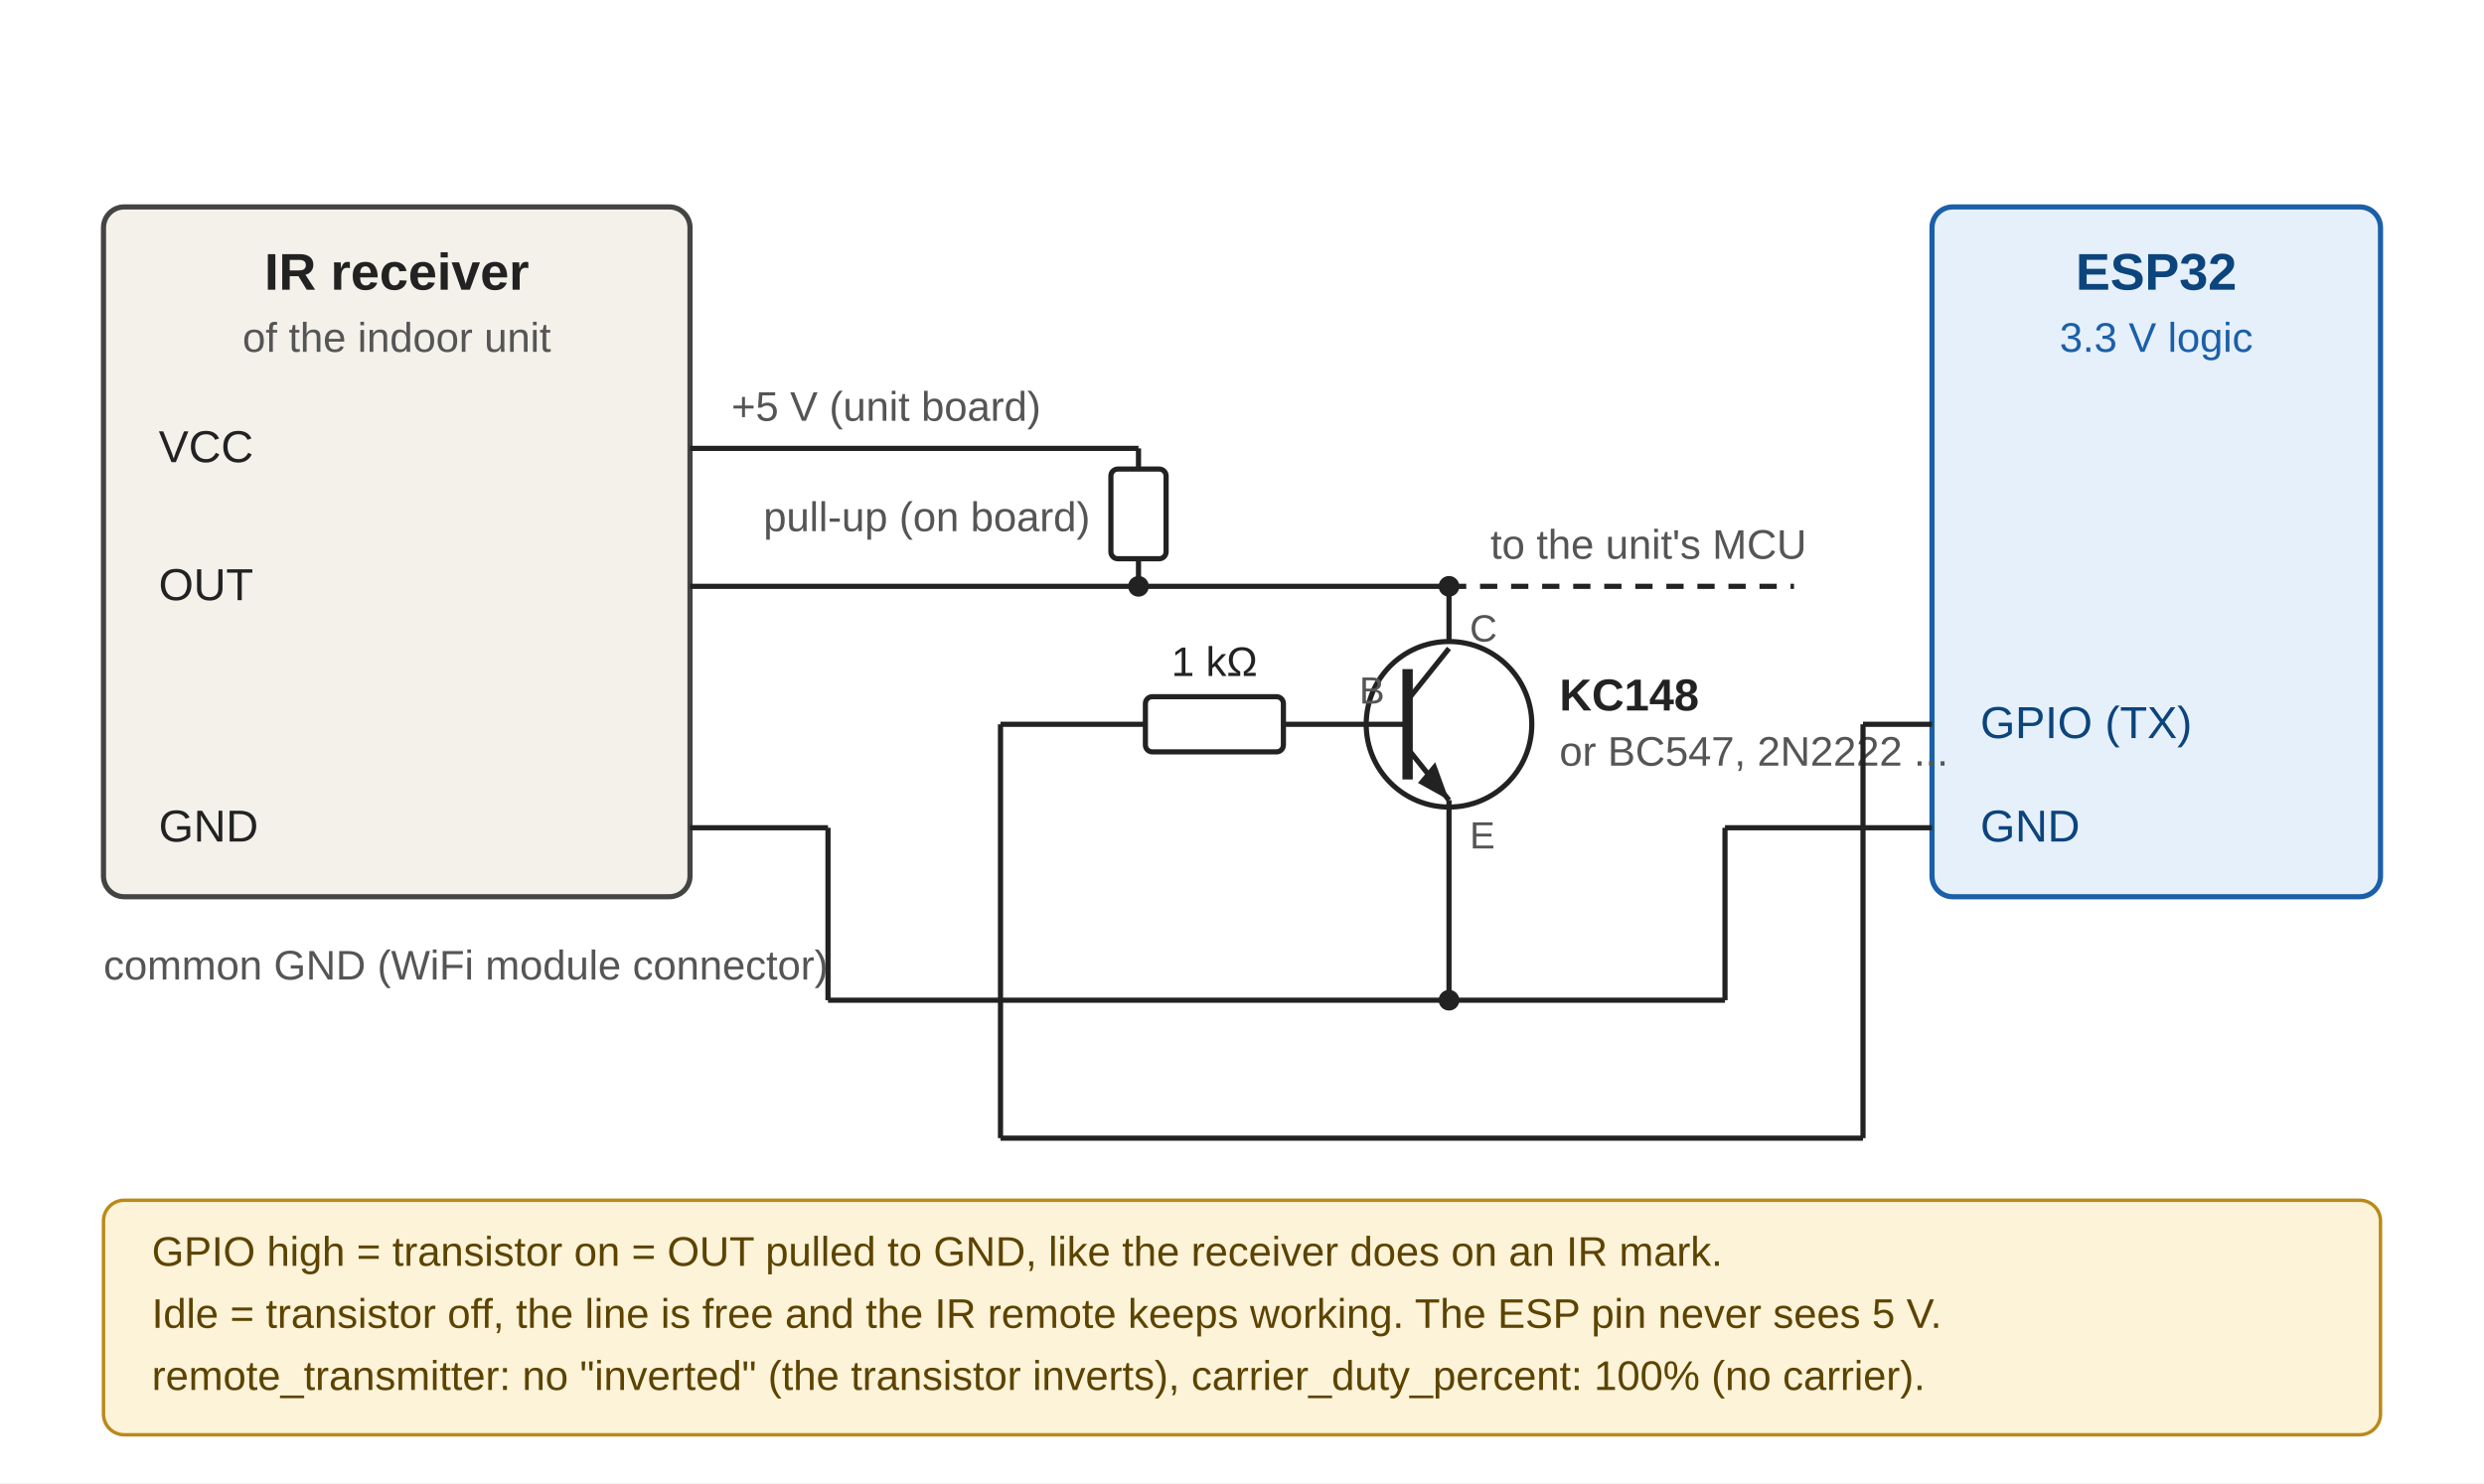
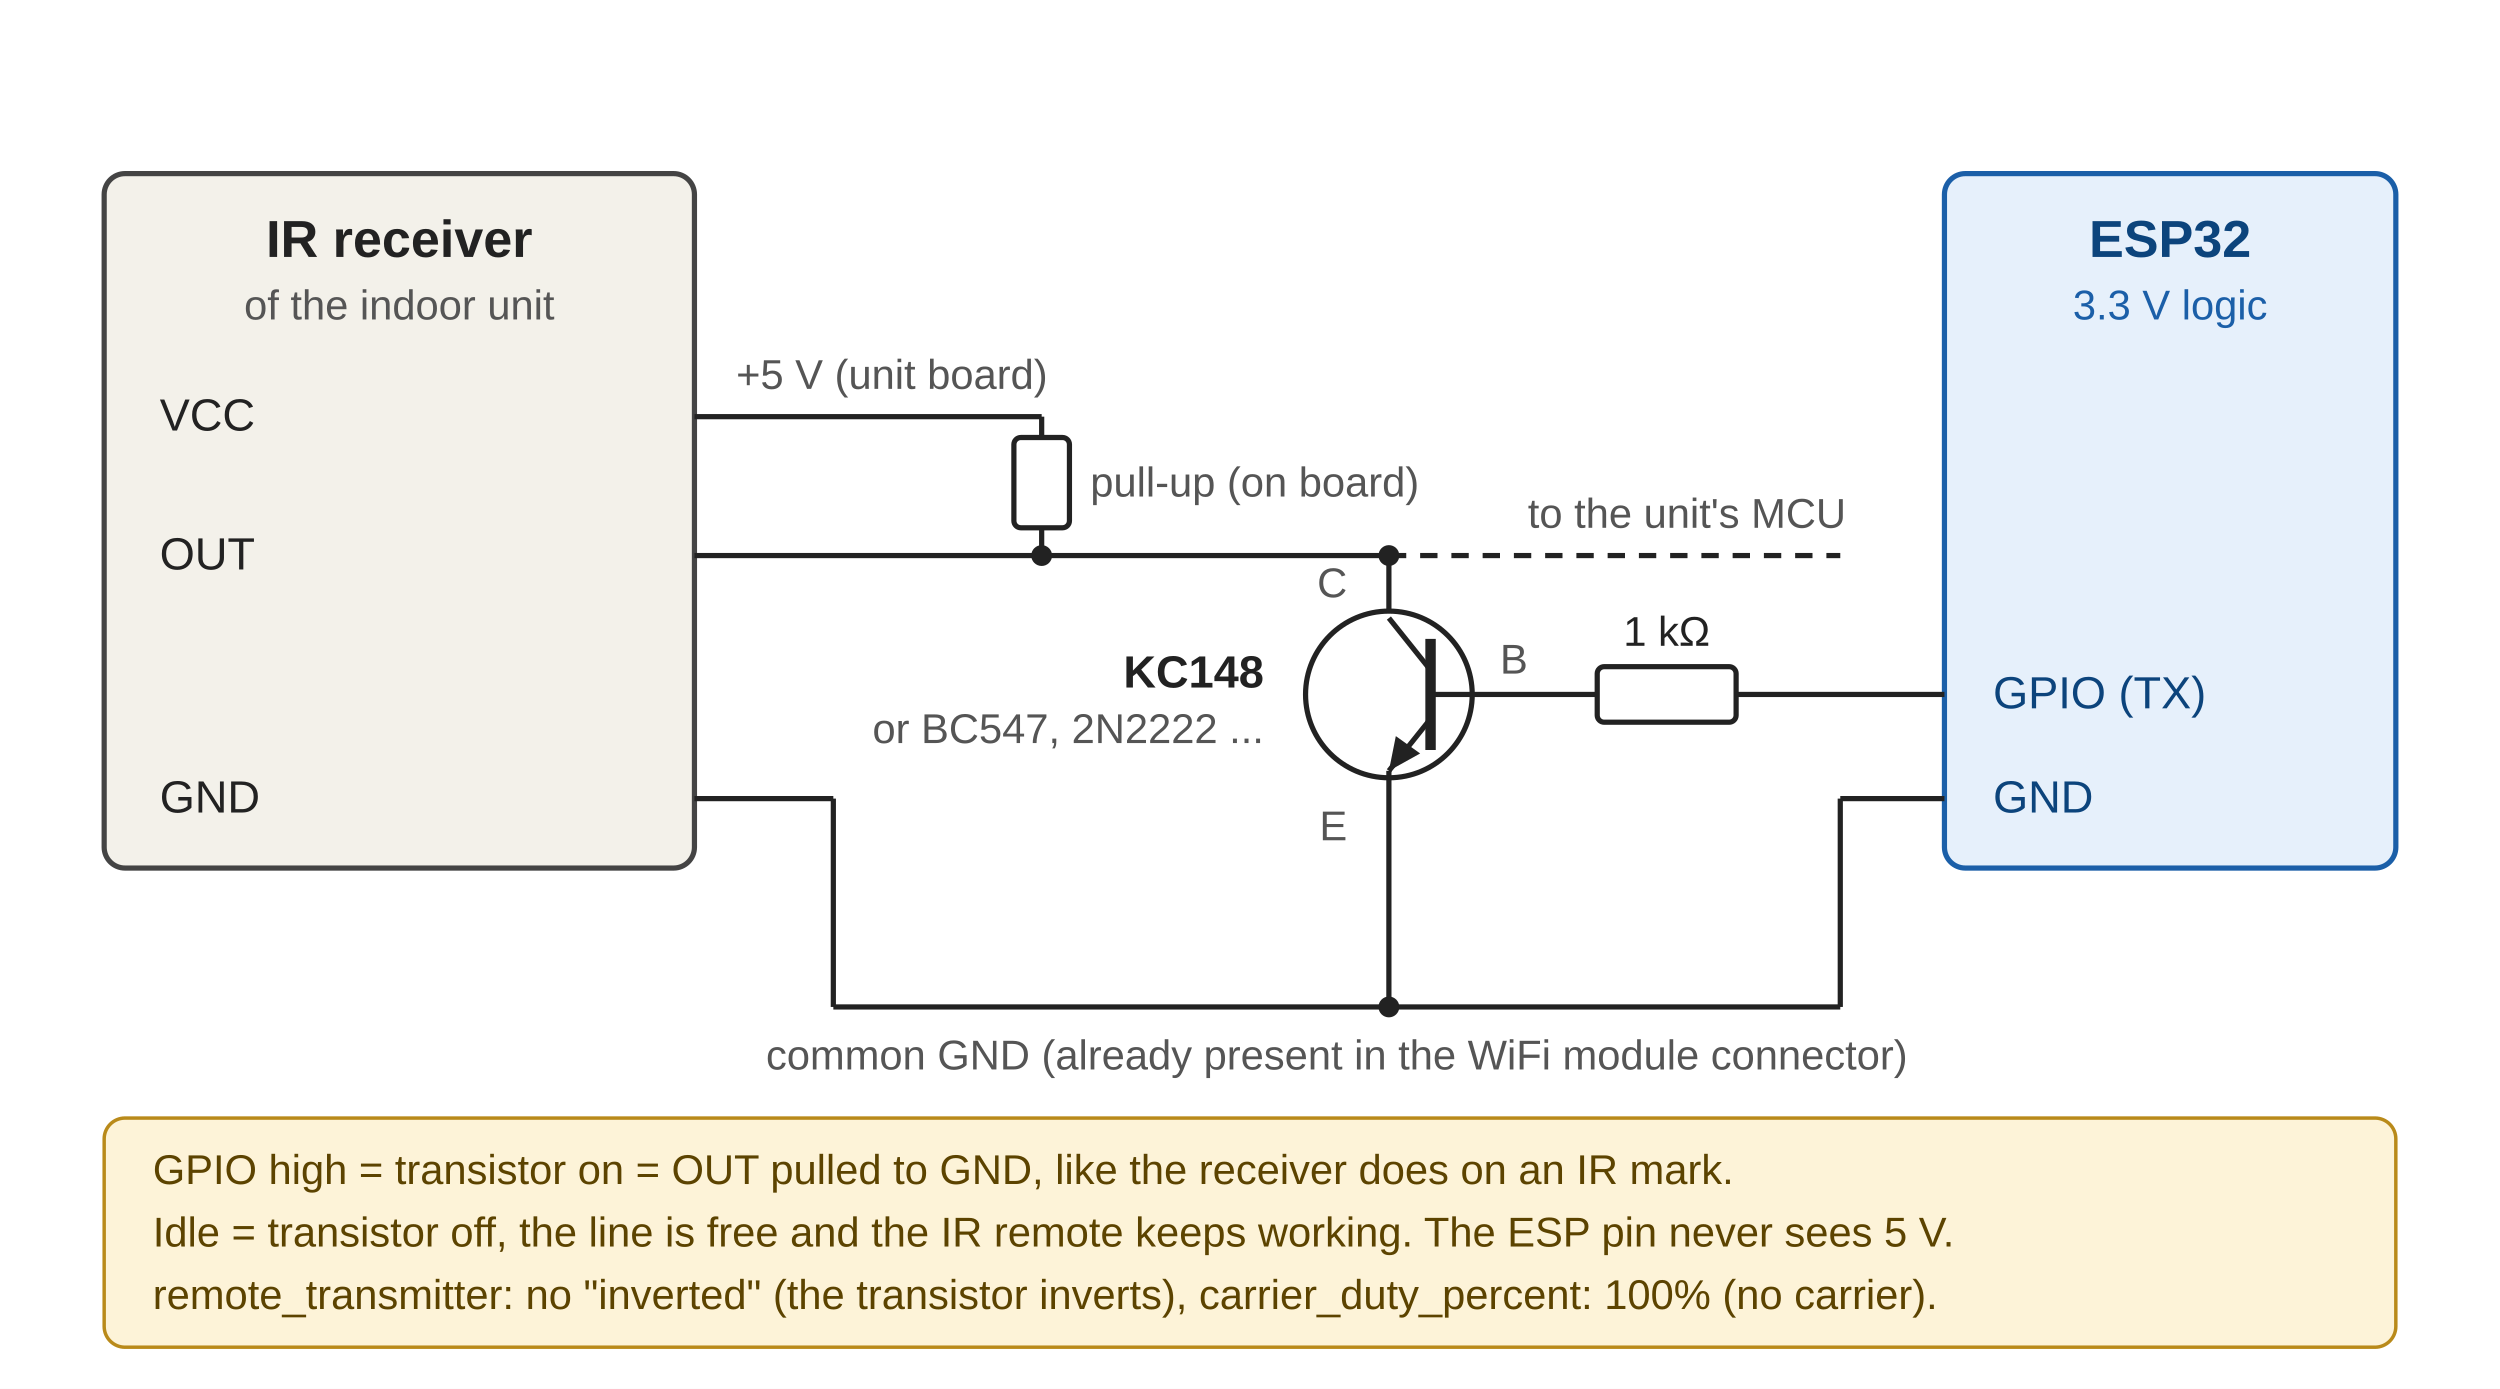
- <svg xmlns="http://www.w3.org/2000/svg" viewBox="0 0 720 430" width="720" height="430" font-family="Arial, Helvetica, sans-serif">
-   <rect x="0" y="0" width="720" height="430" fill="#ffffff" />
-   <rect x="30" y="60" width="170" height="200" rx="6" fill="#f3f1ea" stroke="#444" stroke-width="1.5" />
-   <text x="115" y="84" text-anchor="middle" font-size="15" font-weight="bold" fill="#222">IR receiver</text>
-   <text x="115" y="102" text-anchor="middle" font-size="12" fill="#555">of the indoor unit</text>
-   <text x="46" y="134" font-size="13" fill="#222">VCC</text>
-   <text x="46" y="174" font-size="13" fill="#222">OUT</text>
-   <text x="46" y="244" font-size="13" fill="#222">GND</text>
-   <rect x="560" y="60" width="130" height="200" rx="6" fill="#e6f0fb" stroke="#1b5fa8" stroke-width="1.5" />
-   <text x="625" y="84" text-anchor="middle" font-size="15" font-weight="bold" fill="#0c447c">ESP32</text>
-   <text x="625" y="102" text-anchor="middle" font-size="12" fill="#1b5fa8">3.3 V logic</text>
-   <text x="574" y="214" font-size="13" fill="#0c447c">GPIO (TX)</text>
-   <text x="574" y="244" font-size="13" fill="#0c447c">GND</text>
-   <line x1="200" y1="130" x2="330" y2="130" stroke="#222" stroke-width="1.5" />
-   <text x="212" y="122" font-size="12" fill="#555">+5 V (unit board)</text>
-   <rect x="322" y="136" width="16" height="26" rx="2" fill="#ffffff" stroke="#222" stroke-width="1.5" />
-   <line x1="330" y1="130" x2="330" y2="136" stroke="#222" stroke-width="1.5" />
-   <line x1="330" y1="162" x2="330" y2="170" stroke="#222" stroke-width="1.5" />
-   <text x="316" y="154" text-anchor="end" font-size="12" fill="#555">pull-up (on board)</text>
-   <line x1="200" y1="170" x2="420" y2="170" stroke="#222" stroke-width="1.5" />
-   <circle cx="330" cy="170" r="3" fill="#222" />
-   <circle cx="420" cy="170" r="3" fill="#222" />
-   <line x1="420" y1="170" x2="520" y2="170" stroke="#222" stroke-width="1.5" stroke-dasharray="5 4" />
-   <text x="432" y="162" font-size="12" fill="#555">to the unit's MCU</text>
-   <line x1="420" y1="170" x2="420" y2="188" stroke="#222" stroke-width="1.5" />
-   <circle cx="420" cy="210" r="24" fill="#ffffff" stroke="#222" stroke-width="1.5" />
-   <line x1="408" y1="194" x2="408" y2="226" stroke="#222" stroke-width="3" />
-   <line x1="420" y1="188" x2="408" y2="203" stroke="#222" stroke-width="1.5" />
-   <line x1="408" y1="217" x2="420" y2="232" stroke="#222" stroke-width="1.5" />
-   <polygon points="420,232 411,227 416,221" fill="#222" />
-   <line x1="420" y1="232" x2="420" y2="290" stroke="#222" stroke-width="1.5" />
-   <text x="452" y="206" font-size="13" font-weight="bold" fill="#222">KC148</text>
-   <text x="452" y="222" font-size="12" fill="#555">or BC547, 2N2222 ...</text>
-   <text x="426" y="186" font-size="11" fill="#555">C</text>
-   <text x="426" y="246" font-size="11" fill="#555">E</text>
-   <text x="394" y="204" font-size="11" fill="#555">B</text>
-   <line x1="408" y1="210" x2="372" y2="210" stroke="#222" stroke-width="1.5" />
-   <rect x="332" y="202" width="40" height="16" rx="2" fill="#ffffff" stroke="#222" stroke-width="1.5" />
-   <text x="352" y="196" text-anchor="middle" font-size="12" fill="#222">1 kΩ</text>
-   <line x1="332" y1="210" x2="290" y2="210" stroke="#222" stroke-width="1.5" />
-   <line x1="290" y1="210" x2="290" y2="330" stroke="#222" stroke-width="1.5" />
-   <line x1="290" y1="330" x2="540" y2="330" stroke="#222" stroke-width="1.5" />
-   <line x1="540" y1="330" x2="540" y2="210" stroke="#222" stroke-width="1.5" />
-   <line x1="540" y1="210" x2="560" y2="210" stroke="#222" stroke-width="1.5" />
-   <line x1="200" y1="240" x2="240" y2="240" stroke="#222" stroke-width="1.5" />
-   <line x1="240" y1="240" x2="240" y2="290" stroke="#222" stroke-width="1.5" />
-   <line x1="240" y1="290" x2="500" y2="290" stroke="#222" stroke-width="1.5" />
-   <circle cx="420" cy="290" r="3" fill="#222" />
-   <line x1="500" y1="290" x2="500" y2="240" stroke="#222" stroke-width="1.5" />
-   <line x1="500" y1="240" x2="560" y2="240" stroke="#222" stroke-width="1.5" />
-   <text x="30" y="284" font-size="12" fill="#555">common GND (WiFi module connector)</text>
-   <rect x="30" y="348" width="660" height="68" rx="6" fill="#fdf3d8" stroke="#b98a1a" stroke-width="1" />
-   <text x="44" y="367" font-size="12" fill="#5c4300">GPIO high = transistor on = OUT pulled to GND, like the receiver does on an IR mark.</text>
-   <text x="44" y="385" font-size="12" fill="#5c4300">Idle = transistor off, the line is free and the IR remote keeps working. The ESP pin never sees 5 V.</text>
-   <text x="44" y="403" font-size="12" fill="#5c4300">remote_transmitter: no "inverted" (the transistor inverts), carrier_duty_percent: 100% (no carrier).</text>
+ <svg xmlns="http://www.w3.org/2000/svg" viewBox="0 0 720 400" width="720" height="400" font-family="Arial, Helvetica, sans-serif">
+   <rect x="0" y="0" width="720" height="400" fill="#ffffff" />
+   <rect x="30" y="50" width="170" height="200" rx="6" fill="#f3f1ea" stroke="#444" stroke-width="1.5" />
+   <text x="115" y="74" text-anchor="middle" font-size="15" font-weight="bold" fill="#222">IR receiver</text>
+   <text x="115" y="92" text-anchor="middle" font-size="12" fill="#555">of the indoor unit</text>
+   <text x="46" y="124" font-size="13" fill="#222">VCC</text>
+   <text x="46" y="164" font-size="13" fill="#222">OUT</text>
+   <text x="46" y="234" font-size="13" fill="#222">GND</text>
+   <rect x="560" y="50" width="130" height="200" rx="6" fill="#e6f0fb" stroke="#1b5fa8" stroke-width="1.5" />
+   <text x="625" y="74" text-anchor="middle" font-size="15" font-weight="bold" fill="#0c447c">ESP32</text>
+   <text x="625" y="92" text-anchor="middle" font-size="12" fill="#1b5fa8">3.3 V logic</text>
+   <text x="574" y="204" font-size="13" fill="#0c447c">GPIO (TX)</text>
+   <text x="574" y="234" font-size="13" fill="#0c447c">GND</text>
+   <line x1="200" y1="120" x2="300" y2="120" stroke="#222" stroke-width="1.5" />
+   <text x="212" y="112" font-size="12" fill="#555">+5 V (unit board)</text>
+   <rect x="292" y="126" width="16" height="26" rx="2" fill="#ffffff" stroke="#222" stroke-width="1.5" />
+   <line x1="300" y1="120" x2="300" y2="126" stroke="#222" stroke-width="1.5" />
+   <line x1="300" y1="152" x2="300" y2="160" stroke="#222" stroke-width="1.5" />
+   <text x="314" y="143" font-size="12" fill="#555">pull-up (on board)</text>
+   <line x1="200" y1="160" x2="400" y2="160" stroke="#222" stroke-width="1.5" />
+   <circle cx="300" cy="160" r="3" fill="#222" />
+   <circle cx="400" cy="160" r="3" fill="#222" />
+   <line x1="400" y1="160" x2="530" y2="160" stroke="#222" stroke-width="1.5" stroke-dasharray="5 4" />
+   <text x="440" y="152" font-size="12" fill="#555">to the unit's MCU</text>
+   <line x1="400" y1="160" x2="400" y2="178" stroke="#222" stroke-width="1.5" />
+   <circle cx="400" cy="200" r="24" fill="#ffffff" stroke="#222" stroke-width="1.5" />
+   <line x1="412" y1="184" x2="412" y2="216" stroke="#222" stroke-width="3" />
+   <line x1="400" y1="178" x2="412" y2="193" stroke="#222" stroke-width="1.5" />
+   <line x1="412" y1="207" x2="400" y2="222" stroke="#222" stroke-width="1.5" />
+   <polygon points="400,222 409,217 402,212" fill="#222" />
+   <line x1="400" y1="222" x2="400" y2="290" stroke="#222" stroke-width="1.5" />
+   <text x="388" y="172" text-anchor="end" font-size="12" fill="#555">C</text>
+   <text x="388" y="242" text-anchor="end" font-size="12" fill="#555">E</text>
+   <text x="432" y="194" font-size="12" fill="#555">B</text>
+   <text x="364" y="198" text-anchor="end" font-size="13" font-weight="bold" fill="#222">KC148</text>
+   <text x="364" y="214" text-anchor="end" font-size="12" fill="#555">or BC547, 2N2222 ...</text>
+   <line x1="412" y1="200" x2="460" y2="200" stroke="#222" stroke-width="1.5" />
+   <rect x="460" y="192" width="40" height="16" rx="2" fill="#ffffff" stroke="#222" stroke-width="1.5" />
+   <text x="480" y="186" text-anchor="middle" font-size="12" fill="#222">1 kΩ</text>
+   <line x1="500" y1="200" x2="560" y2="200" stroke="#222" stroke-width="1.5" />
+   <line x1="200" y1="230" x2="240" y2="230" stroke="#222" stroke-width="1.5" />
+   <line x1="240" y1="230" x2="240" y2="290" stroke="#222" stroke-width="1.5" />
+   <line x1="240" y1="290" x2="530" y2="290" stroke="#222" stroke-width="1.5" />
+   <circle cx="400" cy="290" r="3" fill="#222" />
+   <line x1="530" y1="290" x2="530" y2="230" stroke="#222" stroke-width="1.5" />
+   <line x1="530" y1="230" x2="560" y2="230" stroke="#222" stroke-width="1.5" />
+   <text x="385" y="308" text-anchor="middle" font-size="12" fill="#555">common GND (already present in the WiFi module connector)</text>
+   <rect x="30" y="322" width="660" height="66" rx="6" fill="#fdf3d8" stroke="#b98a1a" stroke-width="1" />
+   <text x="44" y="341" font-size="12" fill="#5c4300">GPIO high = transistor on = OUT pulled to GND, like the receiver does on an IR mark.</text>
+   <text x="44" y="359" font-size="12" fill="#5c4300">Idle = transistor off, the line is free and the IR remote keeps working. The ESP pin never sees 5 V.</text>
+   <text x="44" y="377" font-size="12" fill="#5c4300">remote_transmitter: no "inverted" (the transistor inverts), carrier_duty_percent: 100% (no carrier).</text>
</svg>
